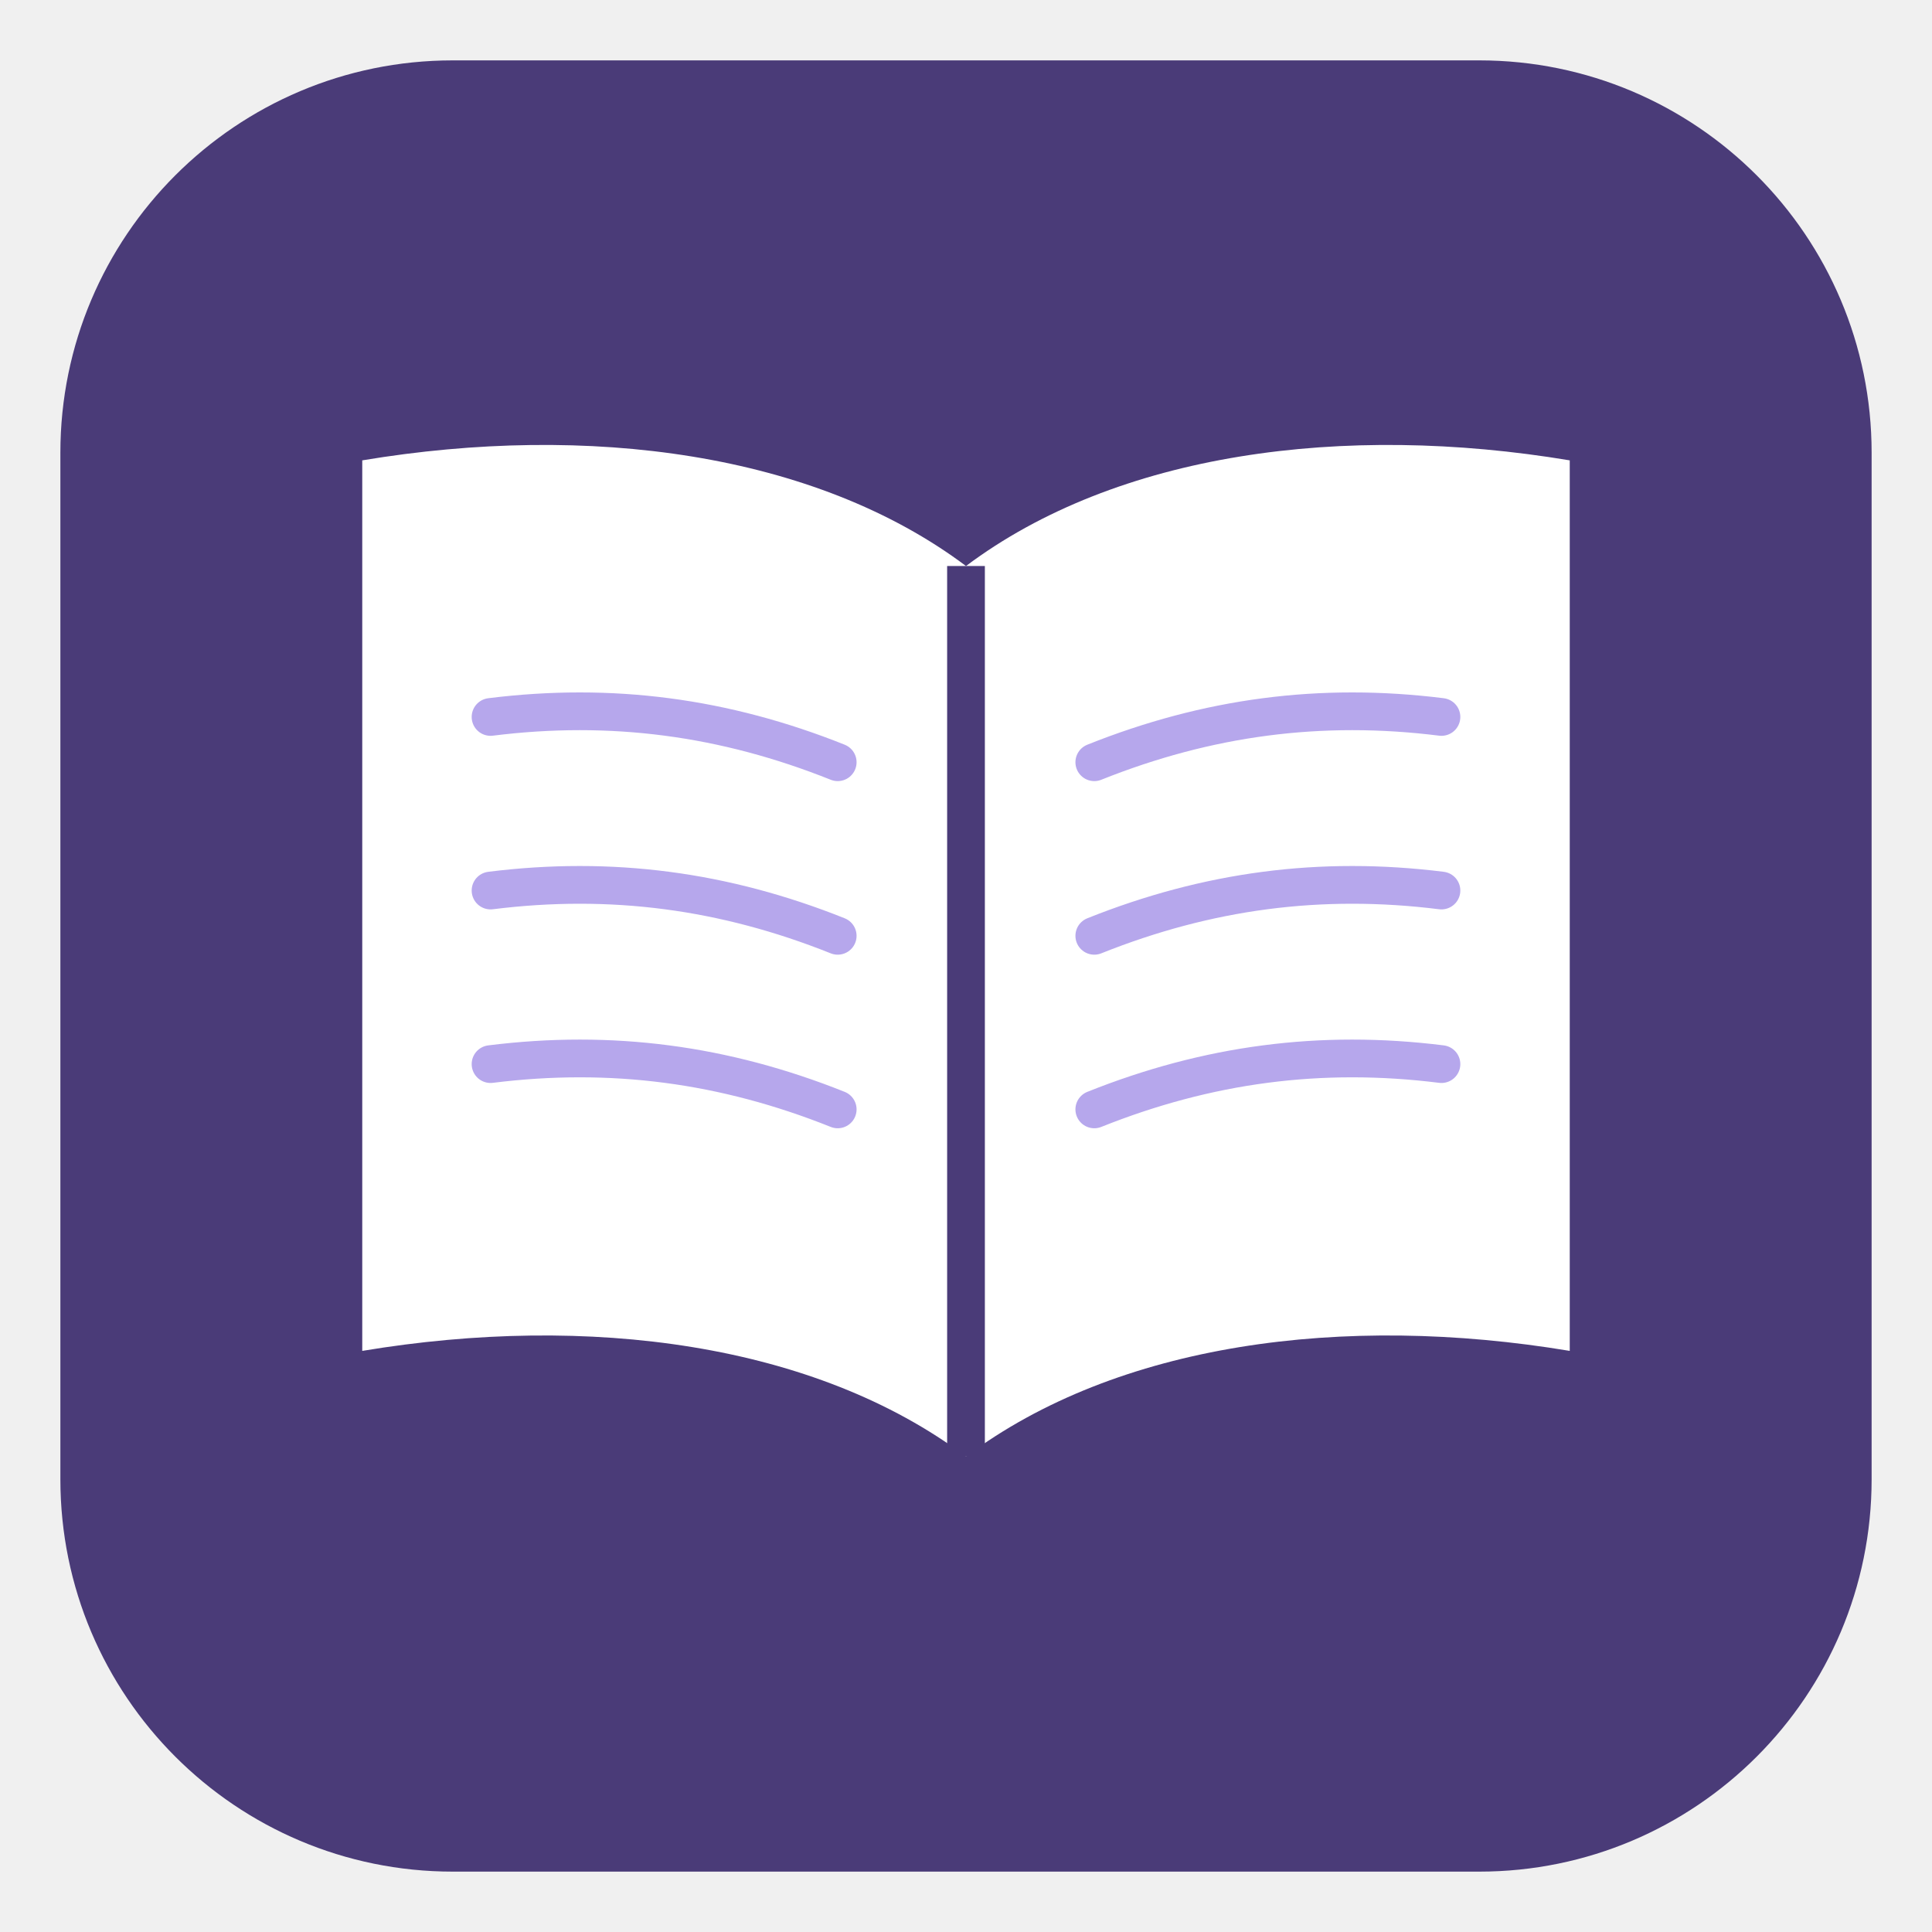
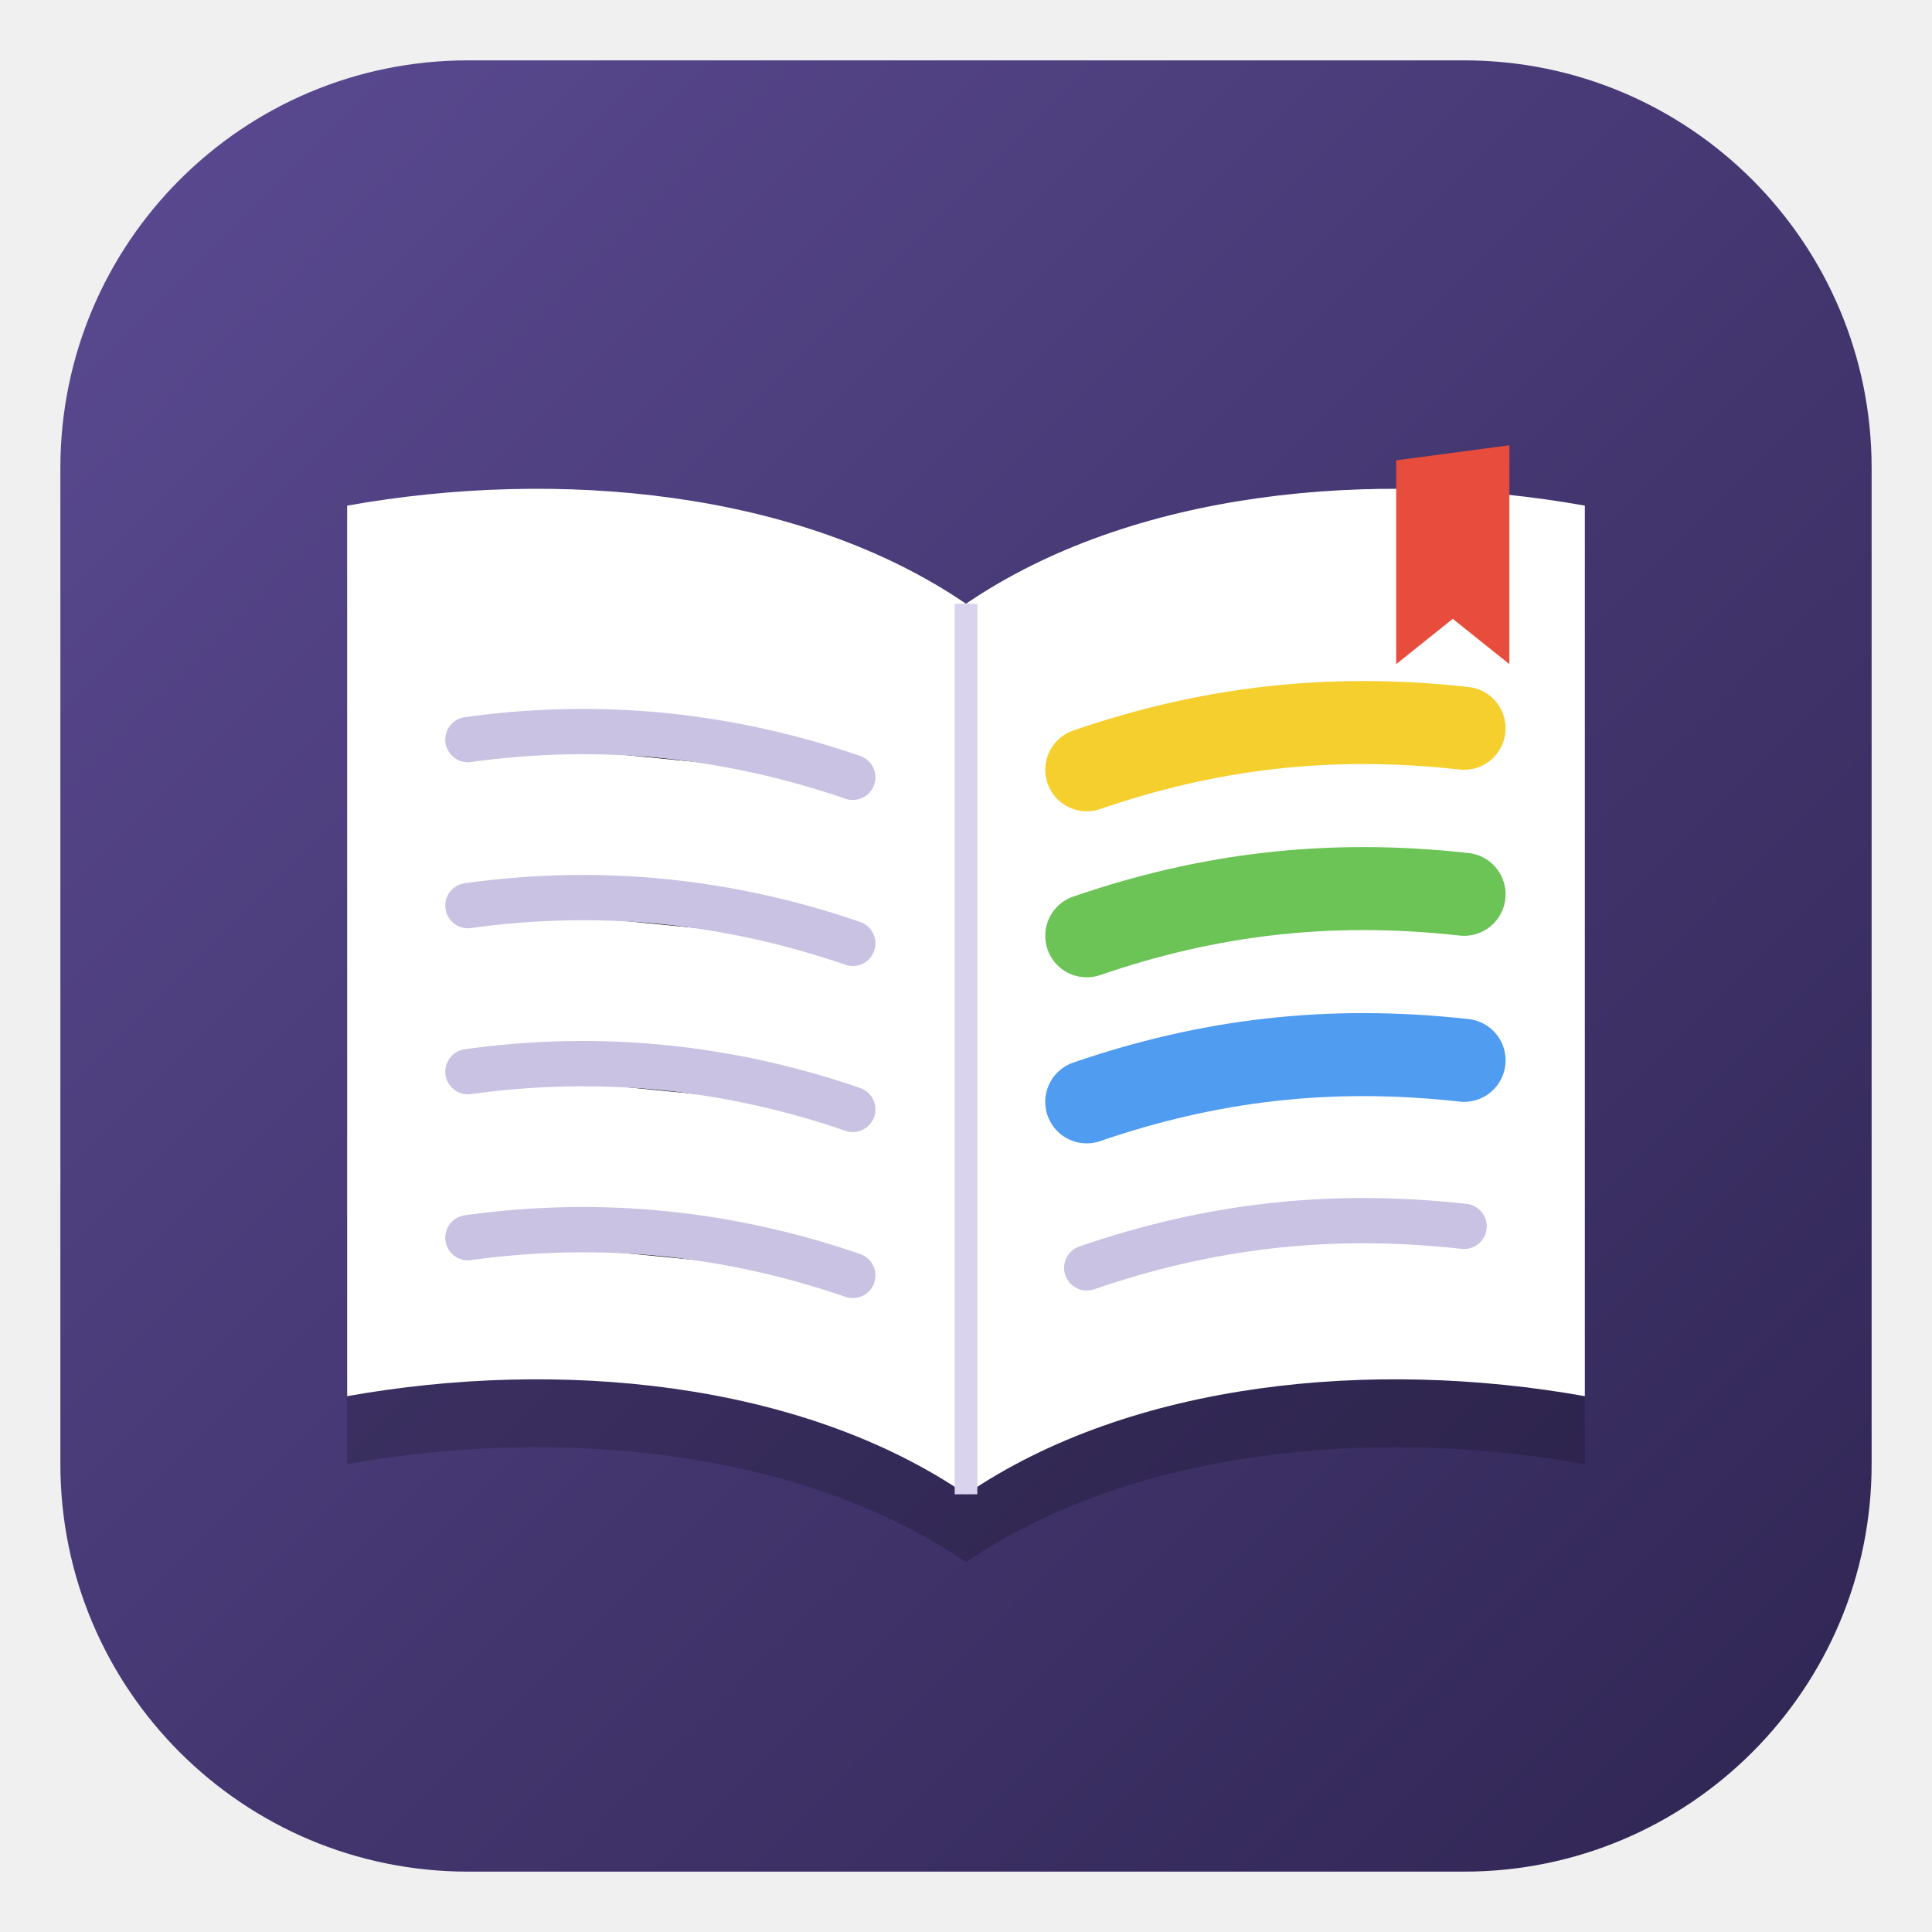
<svg xmlns="http://www.w3.org/2000/svg" viewBox="0 0 512 512">
-   <rect x="16" y="16" width="480" height="480" rx="104" fill="#4a3b78" />
-   <path d="M256 150c-40-30-100-38-160-28v236c60-10 120-2 160 28 40-30 100-38 160-28V122c-60-10-120-2-160 28z" fill="#fff" />
-   <path d="M256 150v236" stroke="#4a3b78" stroke-width="10" />
-   <path d="M130 190c32-4 62 0 92 12M130 236c32-4 62 0 92 12M130 282c32-4 62 0 92 12M290 202c30-12 60-16 92-12M290 248c30-12 60-16 92-12M290 294c30-12 60-16 92-12" stroke="#b6a7ec" stroke-width="10" stroke-linecap="round" fill="none" />
+   <defs>
+     <linearGradient id="fundo" x1="0" y1="0" x2="1" y2="1">
+       <stop offset="0" stop-color="#5b4a92" />
+       <stop offset="1" stop-color="#2f2552" />
+     </linearGradient>
+   </defs>
+   <rect x="16" y="16" width="480" height="480" rx="108" fill="url(#fundo)" />
+   <path d="M256 168c-44-30-108-36-164-26v236c56-10 120-4 164 26 44-30 108-36 164-26V142c-56-10-120-4-164 26z" fill="#000" opacity=".18" transform="translate(0 10)" />
+   <path d="M256 160c-44-30-108-36-164-26v236c56-10 120-4 164 26 44-30 108-36 164-26V134c-56-10-120-4-164 26z" fill="#fff" />
+   <path d="M256 160v236" stroke="#d9d3ee" stroke-width="6" />
+   <g stroke="#c9c2e3" stroke-width="12" stroke-linecap="round">
+     <path d="M124 196c36-5 70-1 102 10" />
+     <path d="M124 240c36-5 70-1 102 10" />
+     <path d="M124 284c36-5 70-1 102 10" />
+     <path d="M124 328c36-5 70-1 102 10" />
+   </g>
+   <g stroke-linecap="round" stroke-width="22">
+     <path d="M288 204c32-11 64-15 100-11" stroke="#f5cf2e" />
+     <path d="M288 248c32-11 64-15 100-11" stroke="#6cc456" />
+     <path d="M288 292c32-11 64-15 100-11" stroke="#4f9cf0" />
+   </g>
+   <path d="M288 336c32-11 64-15 100-11" stroke="#c9c2e3" stroke-width="12" stroke-linecap="round" />
+   <path d="M370 122v54l15-12 15 12v-58" fill="#e74c3c" />
</svg>
